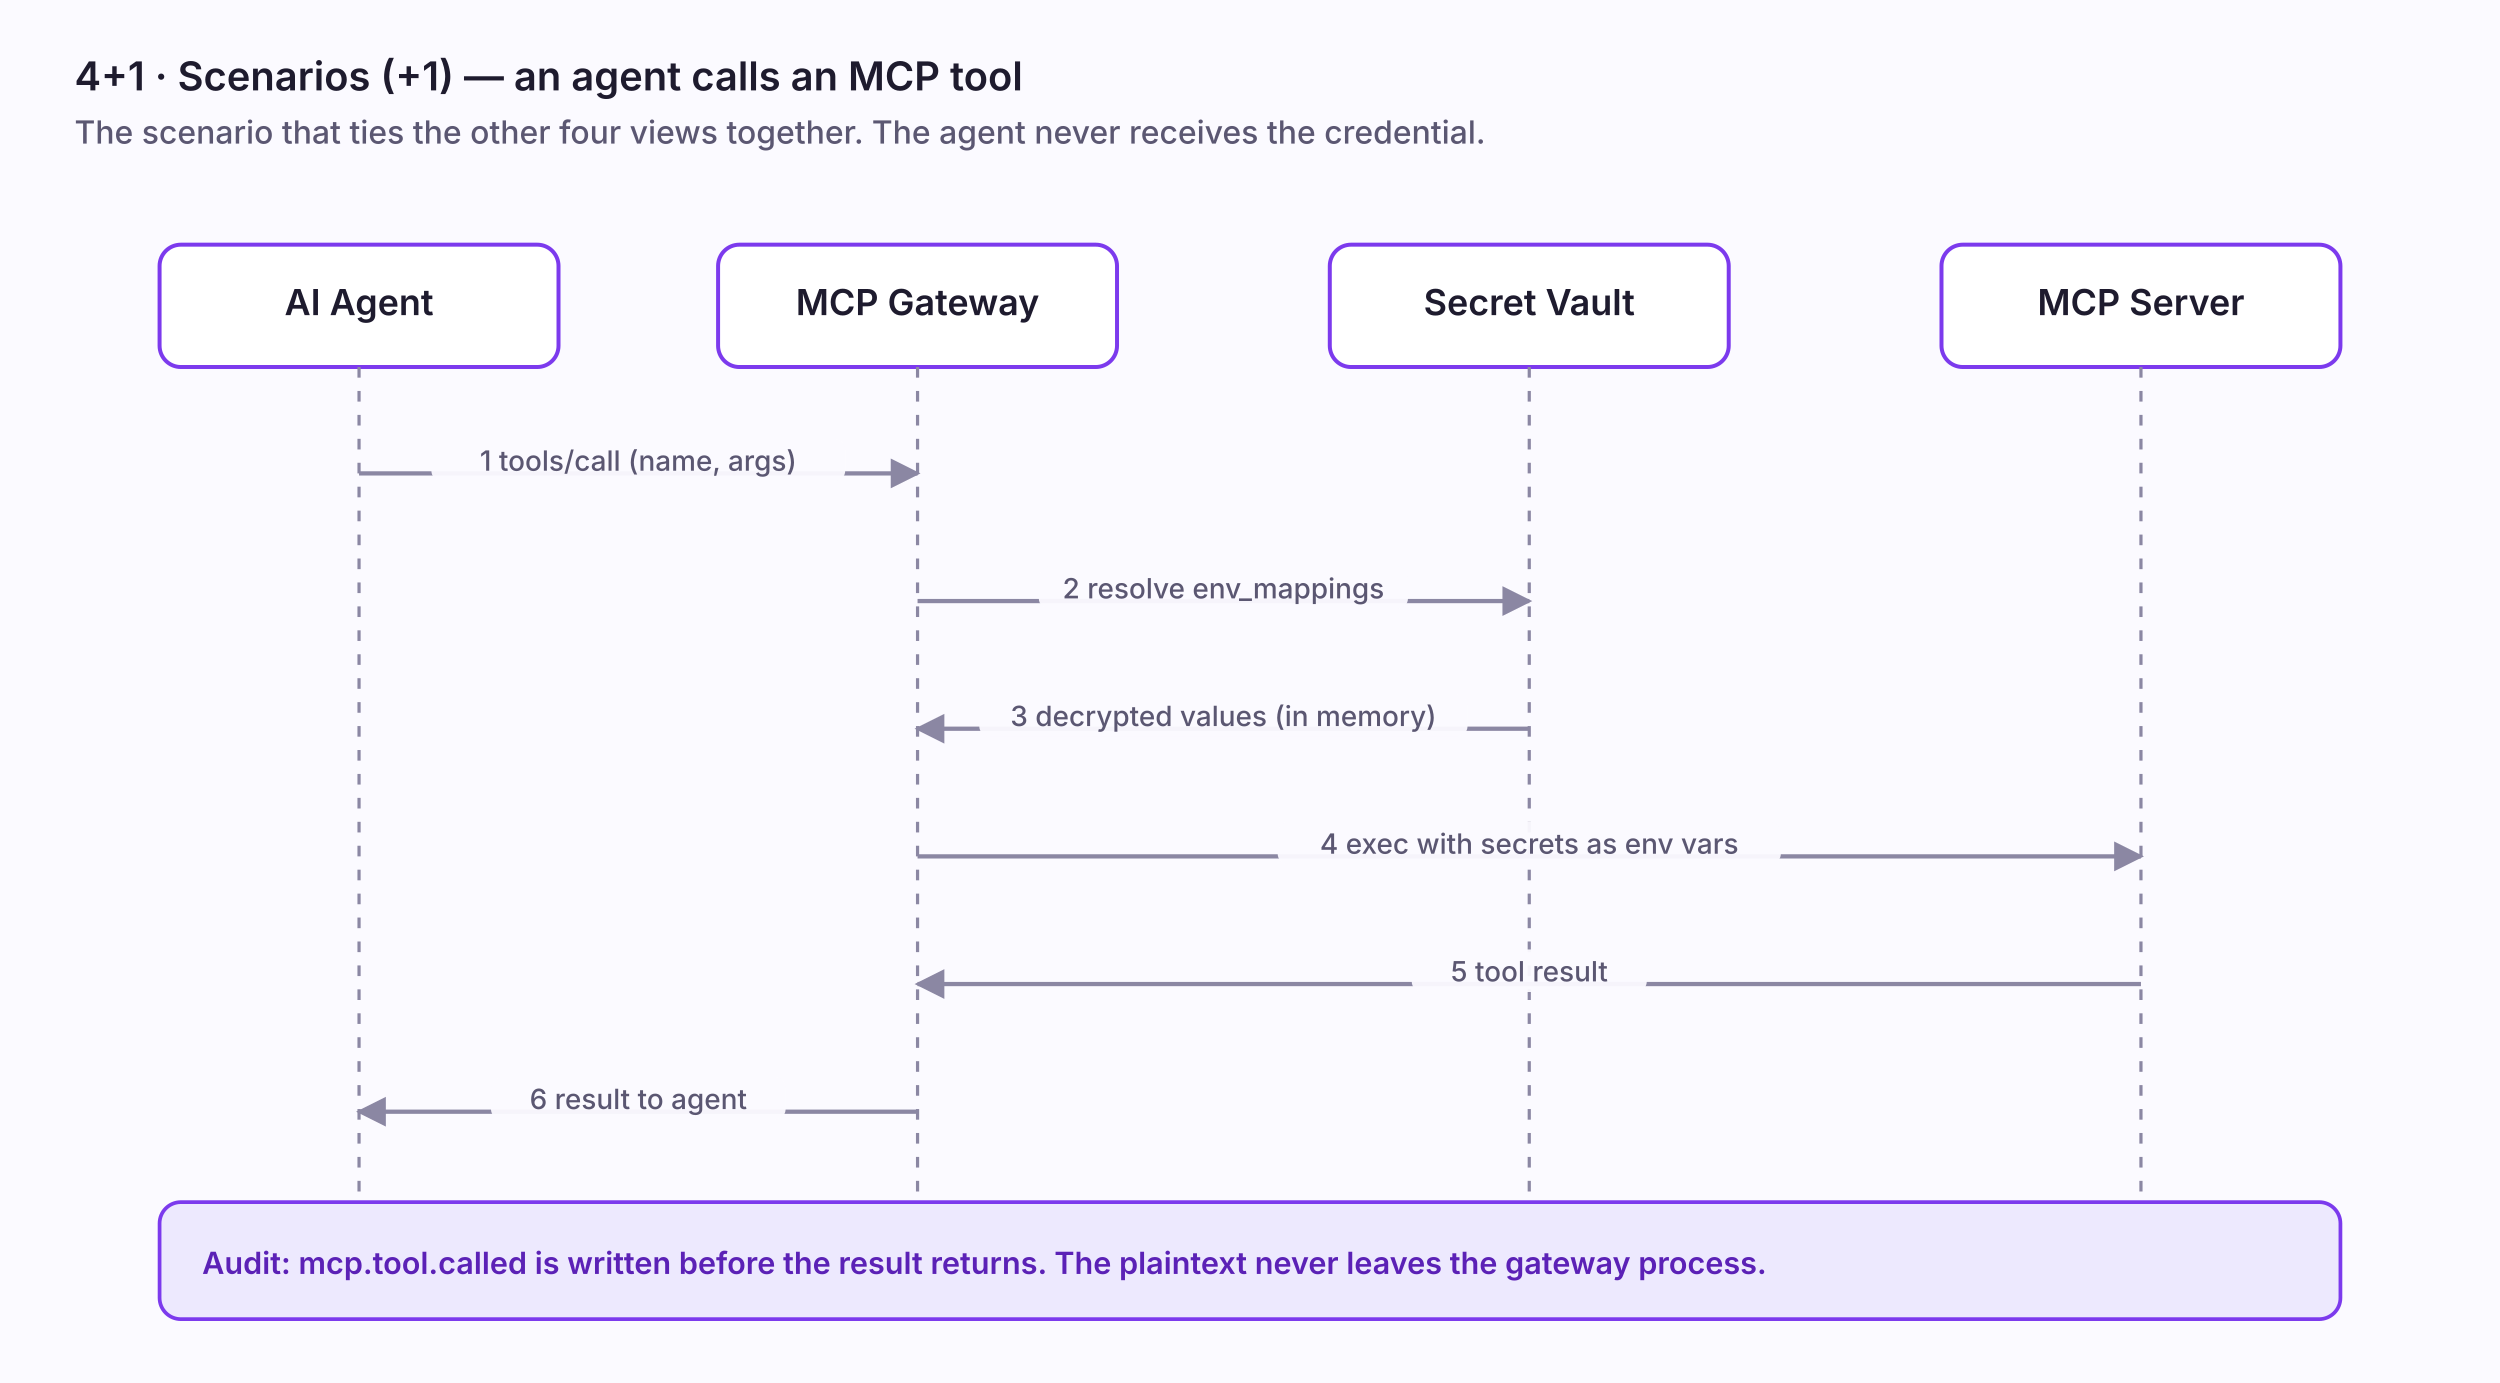
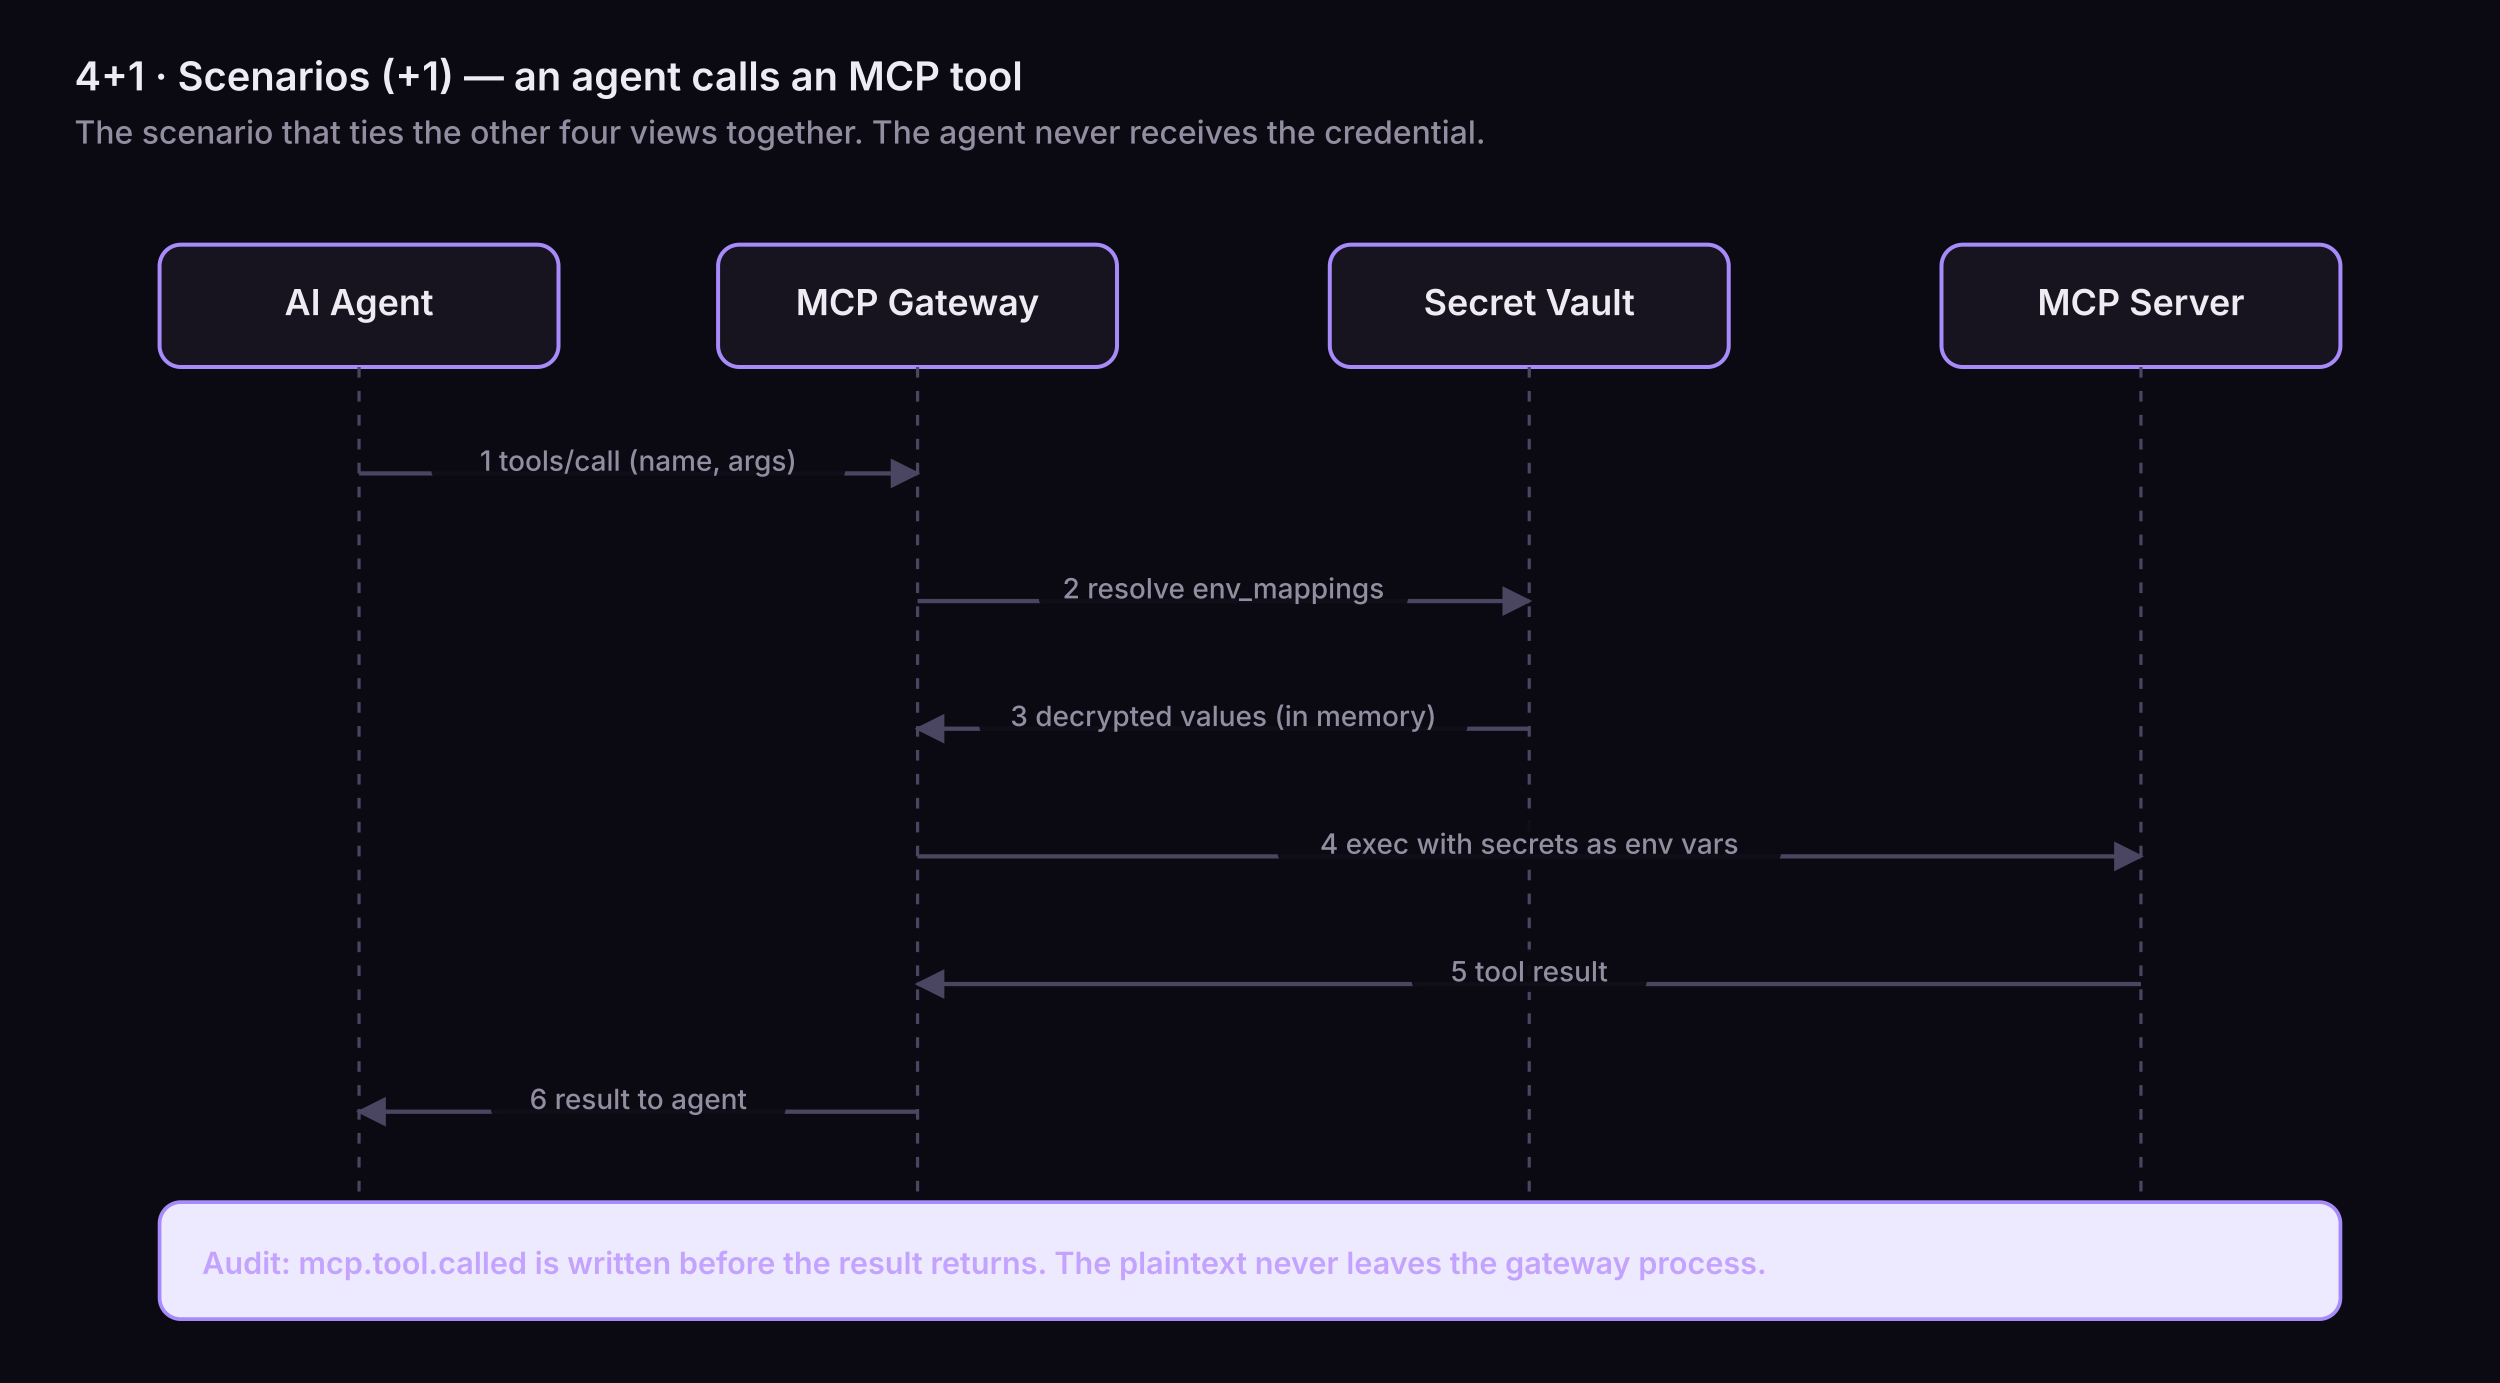
<svg xmlns="http://www.w3.org/2000/svg" width="940" height="520" viewBox="0 0 940 520" role="img" aria-label="KeepSave — 4+1 Scenario: agent tool call with secret injection">
  <defs>
    <marker id="a" viewBox="0 0 10 10" refX="9" refY="5" markerWidth="7" markerHeight="7" orient="auto-start-reverse">
-       <path d="M0 0 L10 5 L0 10 z" fill="#8b87a3" />
+       <path d="M0 0 L10 5 L0 10 z" fill="#4a4560" />
    </marker>
  </defs>
-   <rect width="940" height="520" fill="#fbfaff" />
-   <text x="28" y="34" font-family="Geist, Inter, ui-sans-serif, system-ui, sans-serif" font-size="15" font-weight="600" fill="#1e1b2e" text-anchor="start">4+1 · Scenarios (+1) — an agent calls an MCP tool</text>
-   <text x="28" y="54" font-family="Geist, Inter, ui-sans-serif, system-ui, sans-serif" font-size="12" font-weight="500" fill="#5b5772" text-anchor="start">The scenario that ties the other four views together. The agent never receives the credential.</text>
-   <rect x="60" y="92" width="150" height="46" rx="8" fill="#ffffff" stroke="#7c3aed" stroke-width="1.5" />
-   <text x="135.0" y="118.5" font-family="Geist, Inter, ui-sans-serif, system-ui, sans-serif" font-size="13.5" font-weight="600" fill="#1e1b2e" text-anchor="middle">AI Agent</text>
-   <path d="M135 138 L135 452" stroke="#8b87a3" stroke-width="1.2" stroke-dasharray="4 5" />
-   <rect x="270" y="92" width="150" height="46" rx="8" fill="#ffffff" stroke="#7c3aed" stroke-width="1.5" />
-   <text x="345.0" y="118.5" font-family="Geist, Inter, ui-sans-serif, system-ui, sans-serif" font-size="13.5" font-weight="600" fill="#1e1b2e" text-anchor="middle">MCP Gateway</text>
-   <path d="M345 138 L345 452" stroke="#8b87a3" stroke-width="1.2" stroke-dasharray="4 5" />
-   <rect x="500" y="92" width="150" height="46" rx="8" fill="#ffffff" stroke="#7c3aed" stroke-width="1.5" />
-   <text x="575.0" y="118.5" font-family="Geist, Inter, ui-sans-serif, system-ui, sans-serif" font-size="13.5" font-weight="600" fill="#1e1b2e" text-anchor="middle">Secret Vault</text>
-   <path d="M575 138 L575 452" stroke="#8b87a3" stroke-width="1.2" stroke-dasharray="4 5" />
-   <rect x="730" y="92" width="150" height="46" rx="8" fill="#ffffff" stroke="#7c3aed" stroke-width="1.5" />
-   <text x="805.0" y="118.5" font-family="Geist, Inter, ui-sans-serif, system-ui, sans-serif" font-size="13.5" font-weight="600" fill="#1e1b2e" text-anchor="middle">MCP Server</text>
-   <path d="M805 138 L805 452" stroke="#8b87a3" stroke-width="1.2" stroke-dasharray="4 5" />
-   <path d="M135 178 L345 178" fill="none" stroke="#8b87a3" stroke-width="1.6" marker-end="url(#a)" />
-   <rect x="162.2" y="165.0" width="155.6" height="16" rx="4" fill="#fbfaff" opacity="0.95" />
-   <text x="240.0" y="177.0" font-family="Geist, Inter, ui-sans-serif, system-ui, sans-serif" font-size="10.5" font-weight="500" fill="#5b5772" text-anchor="middle">1  tools/call (name, args)</text>
-   <path d="M345 226 L575 226" fill="none" stroke="#8b87a3" stroke-width="1.6" marker-end="url(#a)" />
-   <rect x="390.6" y="213.0" width="138.8" height="16" rx="4" fill="#fbfaff" opacity="0.95" />
-   <text x="460.0" y="225.0" font-family="Geist, Inter, ui-sans-serif, system-ui, sans-serif" font-size="10.5" font-weight="500" fill="#5b5772" text-anchor="middle">2  resolve env_mappings</text>
-   <path d="M575 274 L345 274" fill="none" stroke="#8b87a3" stroke-width="1.6" marker-end="url(#a)" />
-   <rect x="368.2" y="261.0" width="183.6" height="16" rx="4" fill="#fbfaff" opacity="0.95" />
-   <text x="460.0" y="273.0" font-family="Geist, Inter, ui-sans-serif, system-ui, sans-serif" font-size="10.5" font-weight="500" fill="#5b5772" text-anchor="middle">3  decrypted values (in memory)</text>
-   <path d="M345 322 L805 322" fill="none" stroke="#8b87a3" stroke-width="1.6" marker-end="url(#a)" />
-   <rect x="480.4" y="309.0" width="189.2" height="16" rx="4" fill="#fbfaff" opacity="0.95" />
-   <text x="575.0" y="321.0" font-family="Geist, Inter, ui-sans-serif, system-ui, sans-serif" font-size="10.5" font-weight="500" fill="#5b5772" text-anchor="middle">4  exec with secrets as env vars</text>
-   <path d="M805 370 L345 370" fill="none" stroke="#8b87a3" stroke-width="1.6" marker-end="url(#a)" />
-   <rect x="530.8" y="357.0" width="88.4" height="16" rx="4" fill="#fbfaff" opacity="0.95" />
-   <text x="575.0" y="369.0" font-family="Geist, Inter, ui-sans-serif, system-ui, sans-serif" font-size="10.5" font-weight="500" fill="#5b5772" text-anchor="middle">5  tool result</text>
-   <path d="M345 418 L135 418" fill="none" stroke="#8b87a3" stroke-width="1.6" marker-end="url(#a)" />
-   <rect x="184.6" y="405.0" width="110.8" height="16" rx="4" fill="#fbfaff" opacity="0.95" />
-   <text x="240.0" y="417.0" font-family="Geist, Inter, ui-sans-serif, system-ui, sans-serif" font-size="10.5" font-weight="500" fill="#5b5772" text-anchor="middle">6  result to agent</text>
-   <rect x="60" y="452" width="820" height="44" rx="8" fill="#ede9fe" stroke="#7c3aed" stroke-width="1.4" />
-   <text x="76" y="479" font-family="Geist, Inter, ui-sans-serif, system-ui, sans-serif" font-size="11.5" font-weight="600" fill="#5b21b6" text-anchor="start">Audit: mcp.tool.called is written before the result returns. The plaintext never leaves the gateway process.</text>
+   <rect width="940" height="520" fill="#0b0a12" />
+   <text x="28" y="34" font-family="Geist, Inter, ui-sans-serif, system-ui, sans-serif" font-size="15" font-weight="600" fill="#eeecf3" text-anchor="start">4+1 · Scenarios (+1) — an agent calls an MCP tool</text>
+   <text x="28" y="54" font-family="Geist, Inter, ui-sans-serif, system-ui, sans-serif" font-size="12" font-weight="500" fill="#928da0" text-anchor="start">The scenario that ties the other four views together. The agent never receives the credential.</text>
+   <rect x="60" y="92" width="150" height="46" rx="8" fill="#17141f" stroke="#a78bfa" stroke-width="1.5" />
+   <text x="135.0" y="118.5" font-family="Geist, Inter, ui-sans-serif, system-ui, sans-serif" font-size="13.5" font-weight="600" fill="#eeecf3" text-anchor="middle">AI Agent</text>
+   <path d="M135 138 L135 452" stroke="#4a4560" stroke-width="1.2" stroke-dasharray="4 5" />
+   <rect x="270" y="92" width="150" height="46" rx="8" fill="#17141f" stroke="#a78bfa" stroke-width="1.5" />
+   <text x="345.0" y="118.5" font-family="Geist, Inter, ui-sans-serif, system-ui, sans-serif" font-size="13.5" font-weight="600" fill="#eeecf3" text-anchor="middle">MCP Gateway</text>
+   <path d="M345 138 L345 452" stroke="#4a4560" stroke-width="1.2" stroke-dasharray="4 5" />
+   <rect x="500" y="92" width="150" height="46" rx="8" fill="#17141f" stroke="#a78bfa" stroke-width="1.5" />
+   <text x="575.0" y="118.5" font-family="Geist, Inter, ui-sans-serif, system-ui, sans-serif" font-size="13.5" font-weight="600" fill="#eeecf3" text-anchor="middle">Secret Vault</text>
+   <path d="M575 138 L575 452" stroke="#4a4560" stroke-width="1.2" stroke-dasharray="4 5" />
+   <rect x="730" y="92" width="150" height="46" rx="8" fill="#17141f" stroke="#a78bfa" stroke-width="1.5" />
+   <text x="805.0" y="118.5" font-family="Geist, Inter, ui-sans-serif, system-ui, sans-serif" font-size="13.5" font-weight="600" fill="#eeecf3" text-anchor="middle">MCP Server</text>
+   <path d="M805 138 L805 452" stroke="#4a4560" stroke-width="1.2" stroke-dasharray="4 5" />
+   <path d="M135 178 L345 178" fill="none" stroke="#4a4560" stroke-width="1.6" marker-end="url(#a)" />
+   <rect x="162.2" y="165.0" width="155.6" height="16" rx="4" fill="#0b0a12" opacity="0.92" />
+   <text x="240.0" y="177.0" font-family="Geist, Inter, ui-sans-serif, system-ui, sans-serif" font-size="10.5" font-weight="500" fill="#928da0" text-anchor="middle">1  tools/call (name, args)</text>
+   <path d="M345 226 L575 226" fill="none" stroke="#4a4560" stroke-width="1.6" marker-end="url(#a)" />
+   <rect x="390.6" y="213.0" width="138.8" height="16" rx="4" fill="#0b0a12" opacity="0.92" />
+   <text x="460.0" y="225.0" font-family="Geist, Inter, ui-sans-serif, system-ui, sans-serif" font-size="10.5" font-weight="500" fill="#928da0" text-anchor="middle">2  resolve env_mappings</text>
+   <path d="M575 274 L345 274" fill="none" stroke="#4a4560" stroke-width="1.6" marker-end="url(#a)" />
+   <rect x="368.2" y="261.0" width="183.6" height="16" rx="4" fill="#0b0a12" opacity="0.92" />
+   <text x="460.0" y="273.0" font-family="Geist, Inter, ui-sans-serif, system-ui, sans-serif" font-size="10.5" font-weight="500" fill="#928da0" text-anchor="middle">3  decrypted values (in memory)</text>
+   <path d="M345 322 L805 322" fill="none" stroke="#4a4560" stroke-width="1.6" marker-end="url(#a)" />
+   <rect x="480.4" y="309.0" width="189.2" height="16" rx="4" fill="#0b0a12" opacity="0.92" />
+   <text x="575.0" y="321.0" font-family="Geist, Inter, ui-sans-serif, system-ui, sans-serif" font-size="10.5" font-weight="500" fill="#928da0" text-anchor="middle">4  exec with secrets as env vars</text>
+   <path d="M805 370 L345 370" fill="none" stroke="#4a4560" stroke-width="1.6" marker-end="url(#a)" />
+   <rect x="530.8" y="357.0" width="88.4" height="16" rx="4" fill="#0b0a12" opacity="0.92" />
+   <text x="575.0" y="369.0" font-family="Geist, Inter, ui-sans-serif, system-ui, sans-serif" font-size="10.5" font-weight="500" fill="#928da0" text-anchor="middle">5  tool result</text>
+   <path d="M345 418 L135 418" fill="none" stroke="#4a4560" stroke-width="1.6" marker-end="url(#a)" />
+   <rect x="184.6" y="405.0" width="110.8" height="16" rx="4" fill="#0b0a12" opacity="0.92" />
+   <text x="240.0" y="417.0" font-family="Geist, Inter, ui-sans-serif, system-ui, sans-serif" font-size="10.5" font-weight="500" fill="#928da0" text-anchor="middle">6  result to agent</text>
+   <rect x="60" y="452" width="820" height="44" rx="8" fill="#ede9fe" stroke="#a78bfa" stroke-width="1.4" />
+   <text x="76" y="479" font-family="Geist, Inter, ui-sans-serif, system-ui, sans-serif" font-size="11.5" font-weight="600" fill="#c4a3ff" text-anchor="start">Audit: mcp.tool.called is written before the result returns. The plaintext never leaves the gateway process.</text>
</svg>
